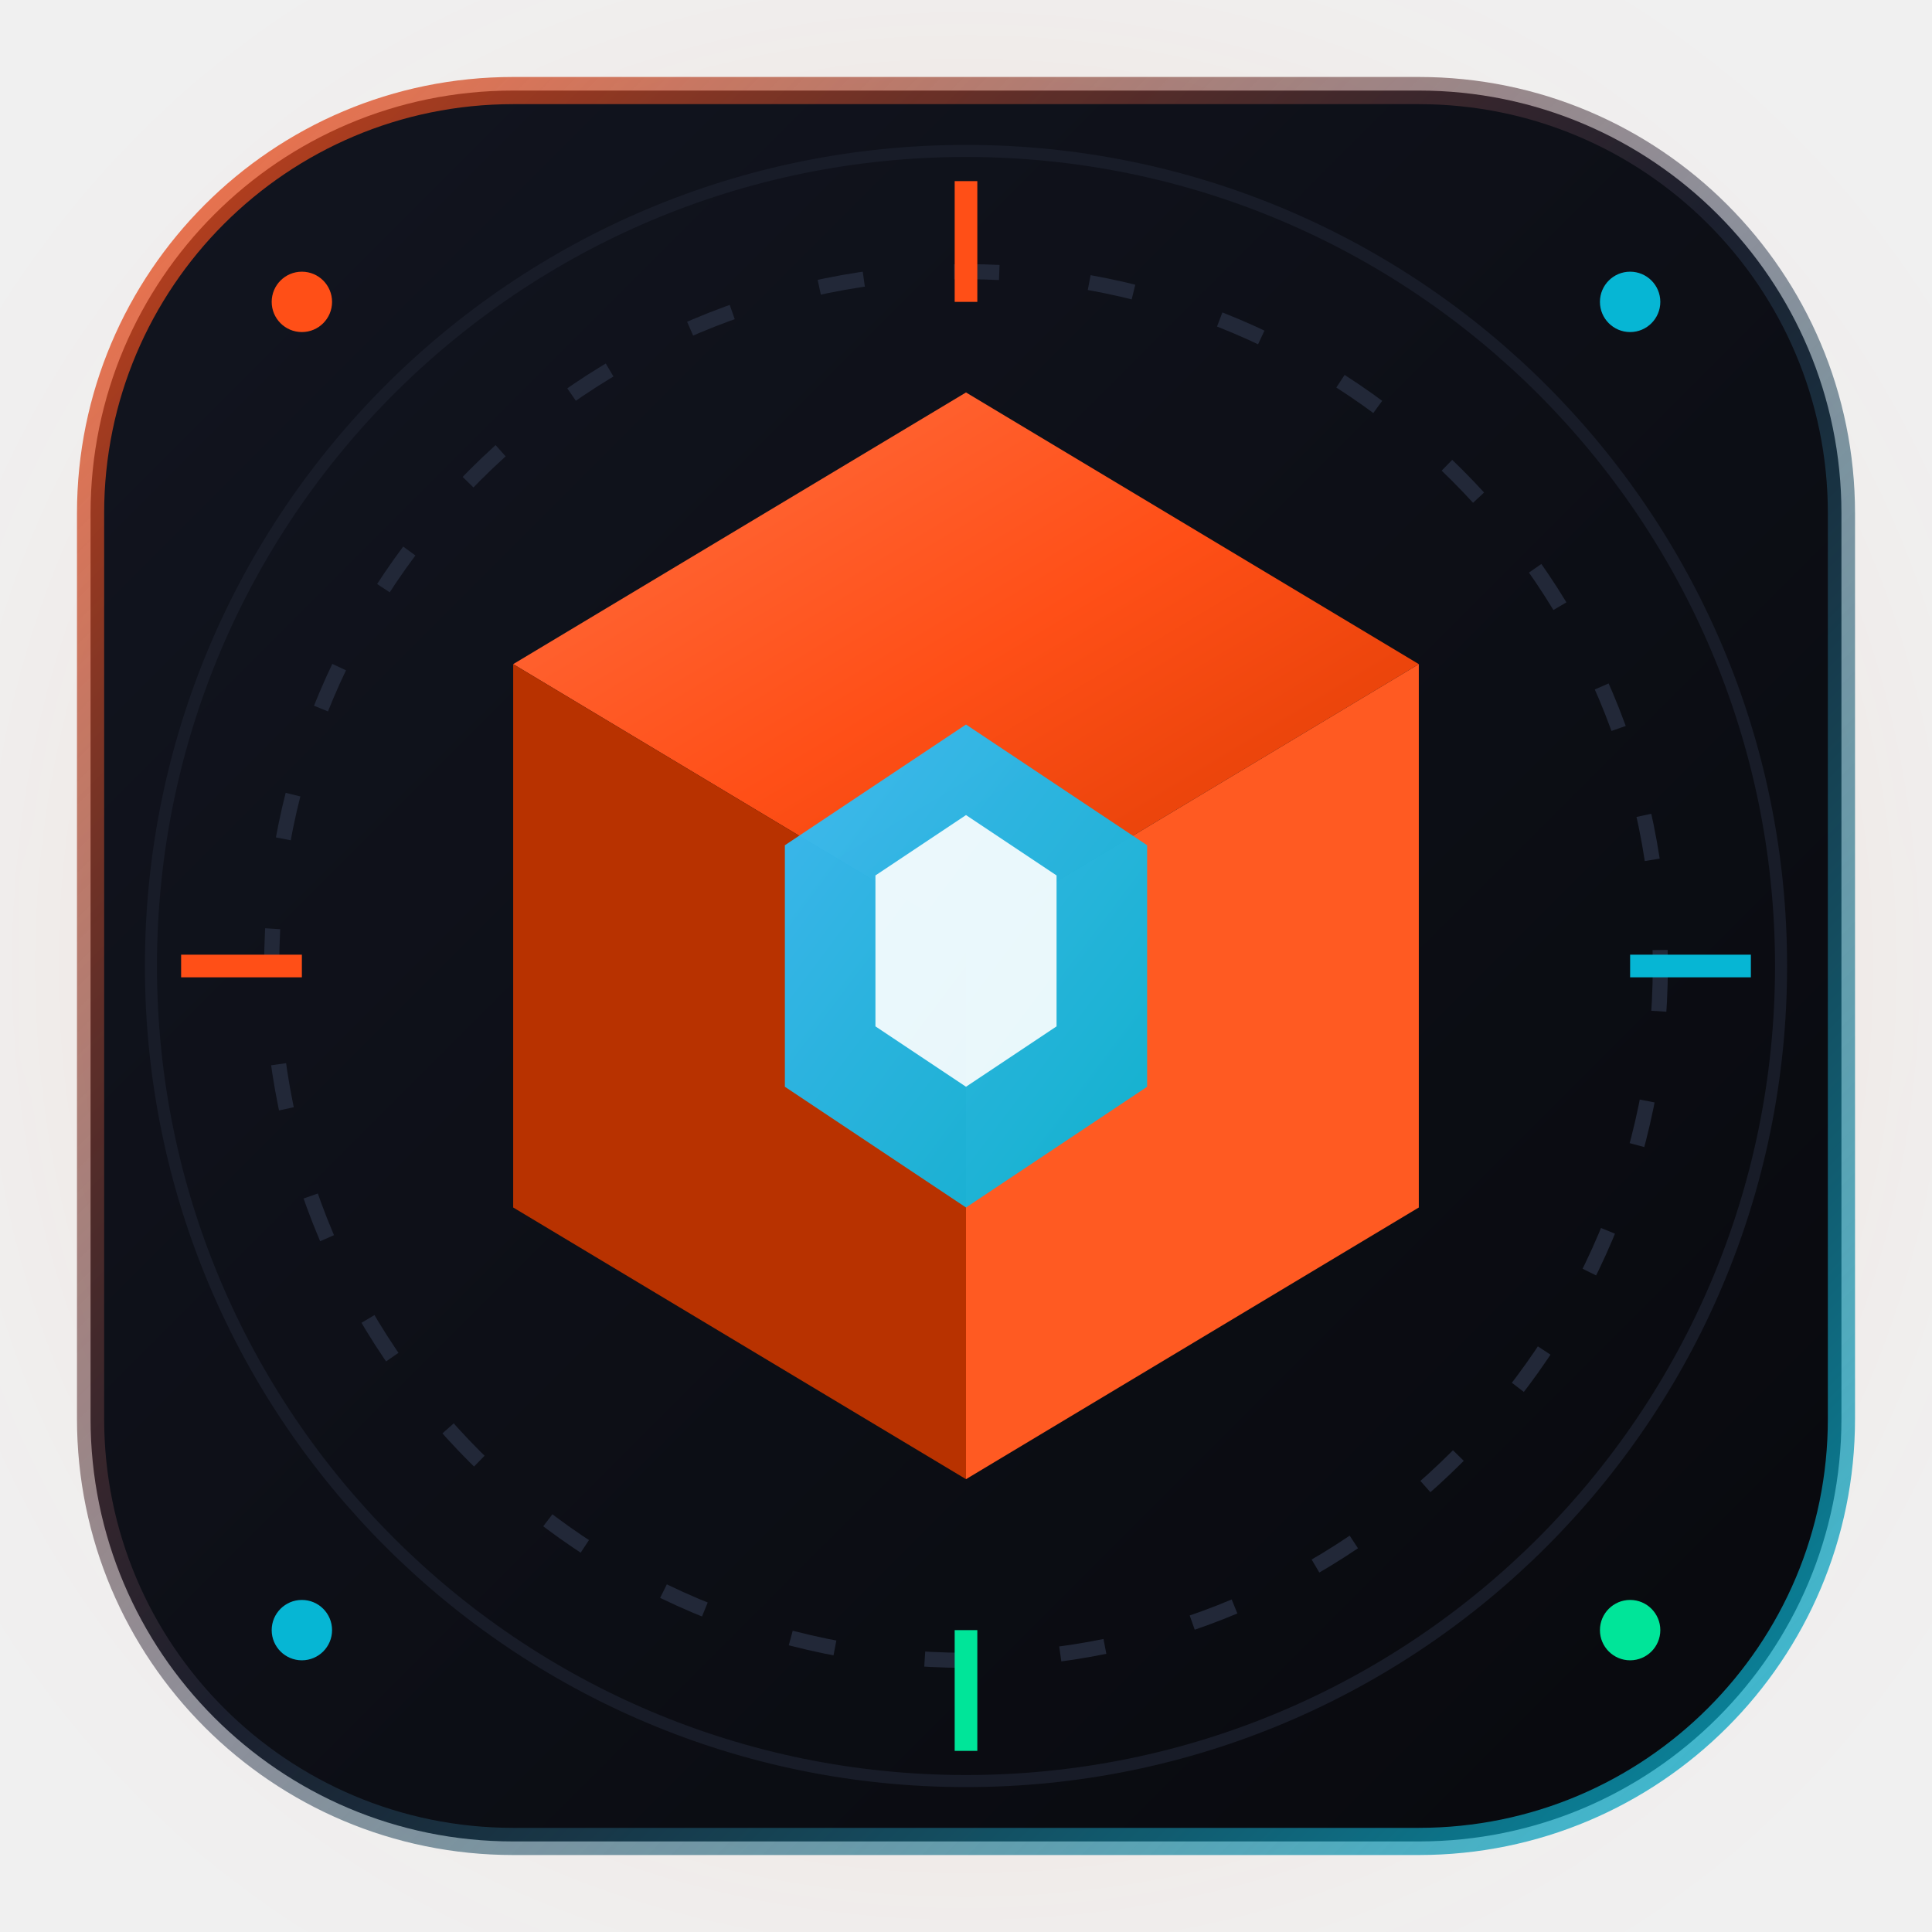
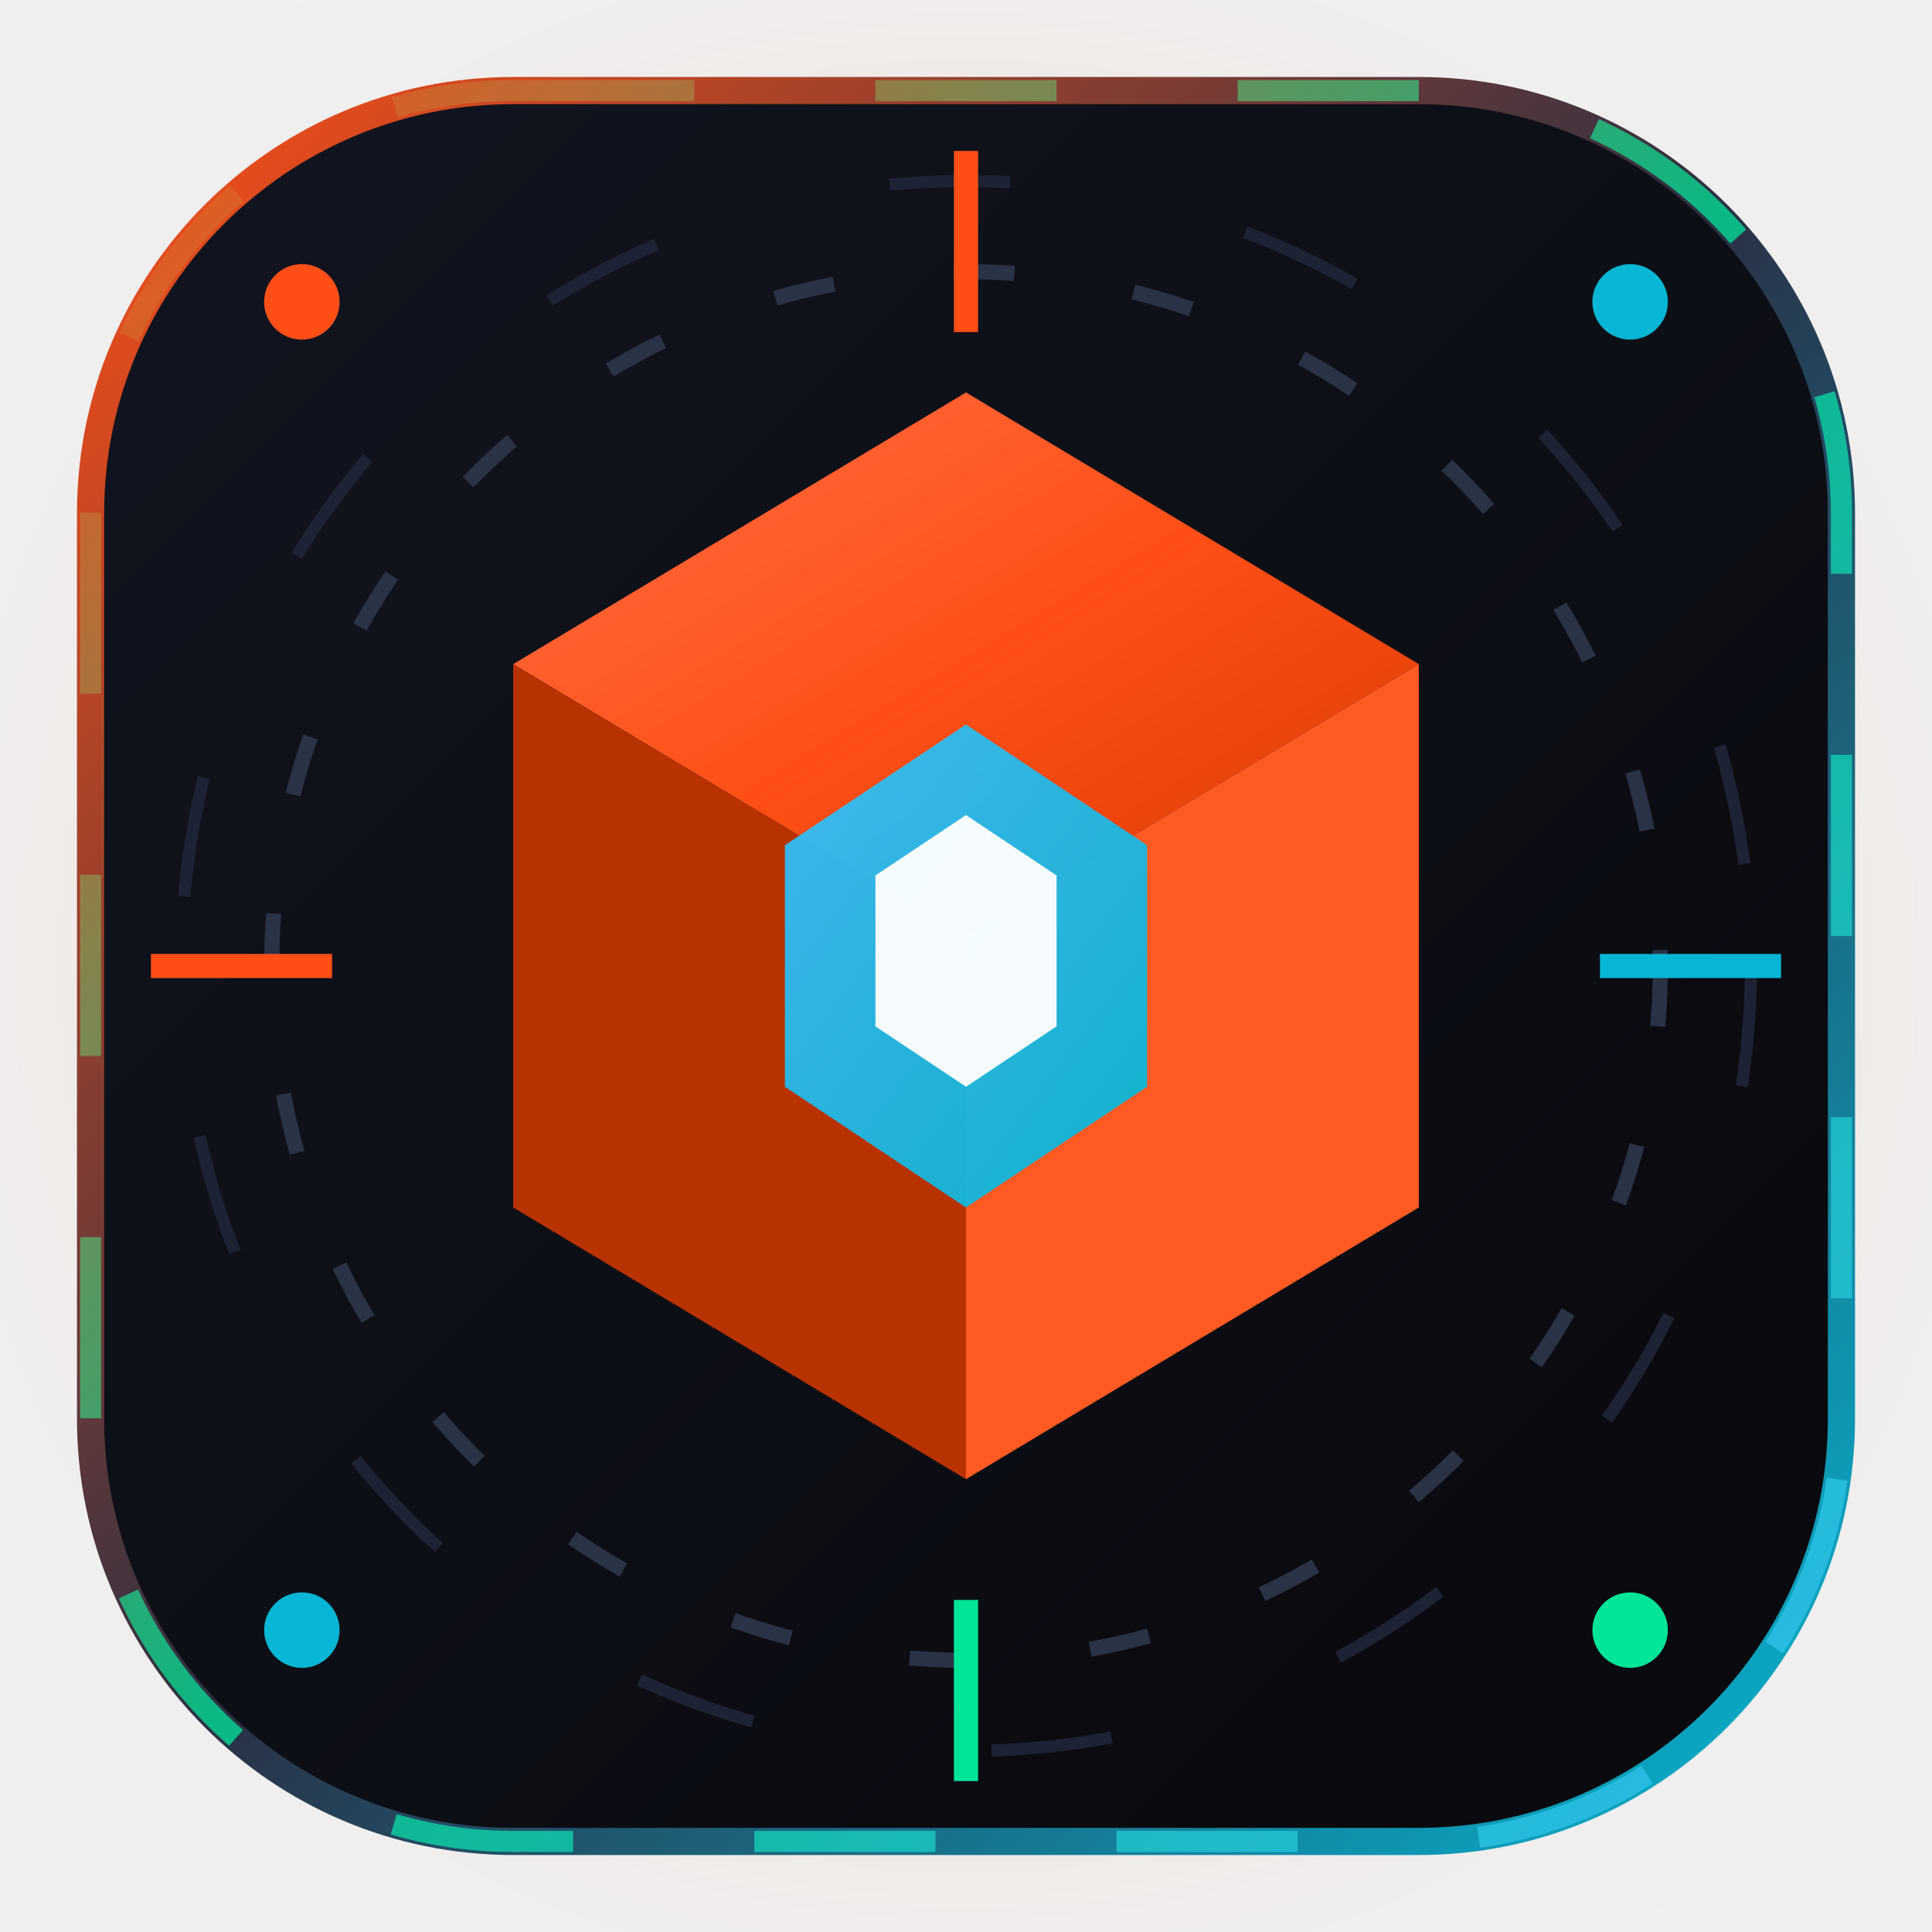
<svg xmlns="http://www.w3.org/2000/svg" viewBox="0 0 128 128" width="100%" height="100%">
  <defs>
    <linearGradient id="iconBaseGrad" x1="0%" y1="0%" x2="100%" y2="100%">
      <stop offset="0%" stop-color="#121520" />
      <stop offset="100%" stop-color="#08090d" />
    </linearGradient>
    <linearGradient id="iconFlameGrad" x1="0%" y1="0%" x2="100%" y2="100%">
      <stop offset="0%" stop-color="#ff7043" />
      <stop offset="50%" stop-color="#ff4f17" />
      <stop offset="100%" stop-color="#d83a00" />
    </linearGradient>
    <linearGradient id="iconCyanGrad" x1="0%" y1="0%" x2="100%" y2="100%">
      <stop offset="0%" stop-color="#38bdf8" />
      <stop offset="100%" stop-color="#06b6d4" />
    </linearGradient>
-     <linearGradient id="iconEmeraldGrad" x1="0%" y1="0%" x2="100%" y2="100%">
-       <stop offset="0%" stop-color="#34d399" />
-       <stop offset="100%" stop-color="#00e599" />
+     <linearGradient id="borderGlow" x1="0%" y1="0%" x2="100%" y2="100%">
+       <stop offset="0%" stop-color="#ff4f17" />
+       <stop offset="50%" stop-color="#2a3045" />
+       <stop offset="100%" stop-color="#06b6d4" />
    </linearGradient>
-     <linearGradient id="borderGlow" x1="0%" y1="0%" x2="100%" y2="100%">
-       <stop offset="0%" stop-color="#ff4f17" stop-opacity="0.8" />
-       <stop offset="50%" stop-color="#2a3045" stop-opacity="0.5" />
-       <stop offset="100%" stop-color="#06b6d4" stop-opacity="0.8" />
+     <linearGradient id="laserTrace" x1="0%" y1="0%" x2="100%" y2="100%">
+       <stop offset="0%" stop-color="#ff4f17" />
+       <stop offset="50%" stop-color="#00e599" />
+       <stop offset="100%" stop-color="#38bdf8" />
    </linearGradient>
  </defs>
  <style>
    @keyframes pulse-core {
-       0%, 100% { transform: scale(1); opacity: 0.9; }
-       50% { transform: scale(1.08); opacity: 1; }
+       0%, 100% { transform: scale(1) translateY(0); filter: drop-shadow(0 0 4px rgba(255,79,23,0.3)); }
+       50% { transform: scale(1.06) translateY(-2px); filter: drop-shadow(0 0 10px rgba(6,182,212,0.6)); }
    }
-     @keyframes rotate-ring {
+     @keyframes rotate-cw {
      from { transform: rotate(0deg); }
      to { transform: rotate(360deg); }
    }
-     .anim-core { animation: pulse-core 3s ease-in-out infinite; transform-origin: 64px 64px; }
-     .anim-ring { animation: rotate-ring 24s linear infinite; transform-origin: 64px 64px; }
+     @keyframes rotate-ccw {
+       from { transform: rotate(360deg); }
+       to { transform: rotate(0deg); }
+     }
+     @keyframes shield-flow {
+       to { stroke-dashoffset: -80; }
+     }
+     @keyframes node-blink {
+       0%, 100% { opacity: 0.4; transform: scale(0.9); }
+       50% { opacity: 1; transform: scale(1.2); }
+     }
+     @keyframes crosshair-scan {
+       0%, 100% { opacity: 0.6; }
+       50% { opacity: 1; stroke-width: 2; }
+     }
+ 
+     .anim-core { animation: pulse-core 3.2s ease-in-out infinite; transform-origin: 64px 64px; }
+     .anim-ring-cw { animation: rotate-cw 20s linear infinite; transform-origin: 64px 64px; }
+     .anim-ring-ccw { animation: rotate-ccw 28s linear infinite; transform-origin: 64px 64px; }
+     .anim-border-trace { stroke-dasharray: 12 12; animation: shield-flow 2.8s linear infinite; }
+     .anim-node-1 { animation: node-blink 2s ease-in-out infinite; transform-origin: 20px 20px; }
+     .anim-node-2 { animation: node-blink 2s ease-in-out 0.5s infinite; transform-origin: 108px 20px; }
+     .anim-node-3 { animation: node-blink 2s ease-in-out 1s infinite; transform-origin: 20px 108px; }
+     .anim-node-4 { animation: node-blink 2s ease-in-out 1.5s infinite; transform-origin: 108px 108px; }
+     .anim-crosshair { animation: crosshair-scan 2.4s ease-in-out infinite; }
  </style>
  <circle cx="64" cy="64" r="52" fill="#ff4f17" opacity="0.12" filter="blur(16px)" />
-   <circle cx="64" cy="64" r="32" fill="#06b6d4" opacity="0.15" filter="blur(12px)" />
+   <circle cx="64" cy="64" r="32" fill="#06b6d4" opacity="0.16" filter="blur(12px)" />
  <rect x="6" y="6" width="116" height="116" rx="28" fill="url(#iconBaseGrad)" stroke="url(#borderGlow)" stroke-width="1.8" />
-   <circle cx="64" cy="64" r="46" fill="none" stroke="#222838" stroke-width="1" stroke-dasharray="3 6" class="anim-ring" />
-   <circle cx="64" cy="64" r="54" fill="none" stroke="#181c28" stroke-width="0.8" />
-   <circle cx="20" cy="20" r="2" fill="#ff4f17" />
-   <circle cx="108" cy="20" r="2" fill="#06b6d4" />
-   <circle cx="20" cy="108" r="2" fill="#06b6d4" />
-   <circle cx="108" cy="108" r="2" fill="#00e599" />
+   <rect x="6" y="6" width="116" height="116" rx="28" fill="none" stroke="url(#laserTrace)" stroke-width="1.4" opacity="0.75" class="anim-border-trace" />
+   <circle cx="64" cy="64" r="46" fill="none" stroke="#2a3246" stroke-width="1" stroke-dasharray="4 8" class="anim-ring-cw" />
+   <circle cx="64" cy="64" r="52" fill="none" stroke="#1d2334" stroke-width="0.8" stroke-dasharray="8 16" class="anim-ring-ccw" />
+   <circle cx="20" cy="20" r="2.5" fill="#ff4f17" class="anim-node-1" />
+   <circle cx="108" cy="20" r="2.5" fill="#06b6d4" class="anim-node-2" />
+   <circle cx="20" cy="108" r="2.5" fill="#06b6d4" class="anim-node-3" />
+   <circle cx="108" cy="108" r="2.5" fill="#00e599" class="anim-node-4" />
  <g class="anim-core">
    <path d="M 64 26 L 94 44 L 64 62 L 34 44 Z" fill="url(#iconFlameGrad)" />
    <path d="M 34 44 L 64 62 L 64 98 L 34 80 Z" fill="#b83200" />
    <path d="M 64 62 L 94 44 L 94 80 L 64 98 Z" fill="#ff5a22" />
    <polygon points="64,48 76,56 76,72 64,80 52,72 52,56" fill="url(#iconCyanGrad)" opacity="0.95" />
-     <polygon points="64,54 70,58 70,68 64,72 58,68 58,58" fill="#ffffff" opacity="0.9" />
+     <polygon points="64,54 70,58 70,68 64,72 58,68 58,58" fill="#ffffff" opacity="0.95" />
  </g>
-   <line x1="64" y1="12" x2="64" y2="20" stroke="#ff4f17" stroke-width="1.5" />
-   <line x1="64" y1="108" x2="64" y2="116" stroke="#00e599" stroke-width="1.5" />
-   <line x1="12" y1="64" x2="20" y2="64" stroke="#ff4f17" stroke-width="1.5" />
-   <line x1="108" y1="64" x2="116" y2="64" stroke="#06b6d4" stroke-width="1.5" />
+   <line x1="64" y1="10" x2="64" y2="22" stroke="#ff4f17" stroke-width="1.6" class="anim-crosshair" />
+   <line x1="64" y1="106" x2="64" y2="118" stroke="#00e599" stroke-width="1.6" class="anim-crosshair" />
+   <line x1="10" y1="64" x2="22" y2="64" stroke="#ff4f17" stroke-width="1.6" class="anim-crosshair" />
+   <line x1="106" y1="64" x2="118" y2="64" stroke="#06b6d4" stroke-width="1.6" class="anim-crosshair" />
</svg>
